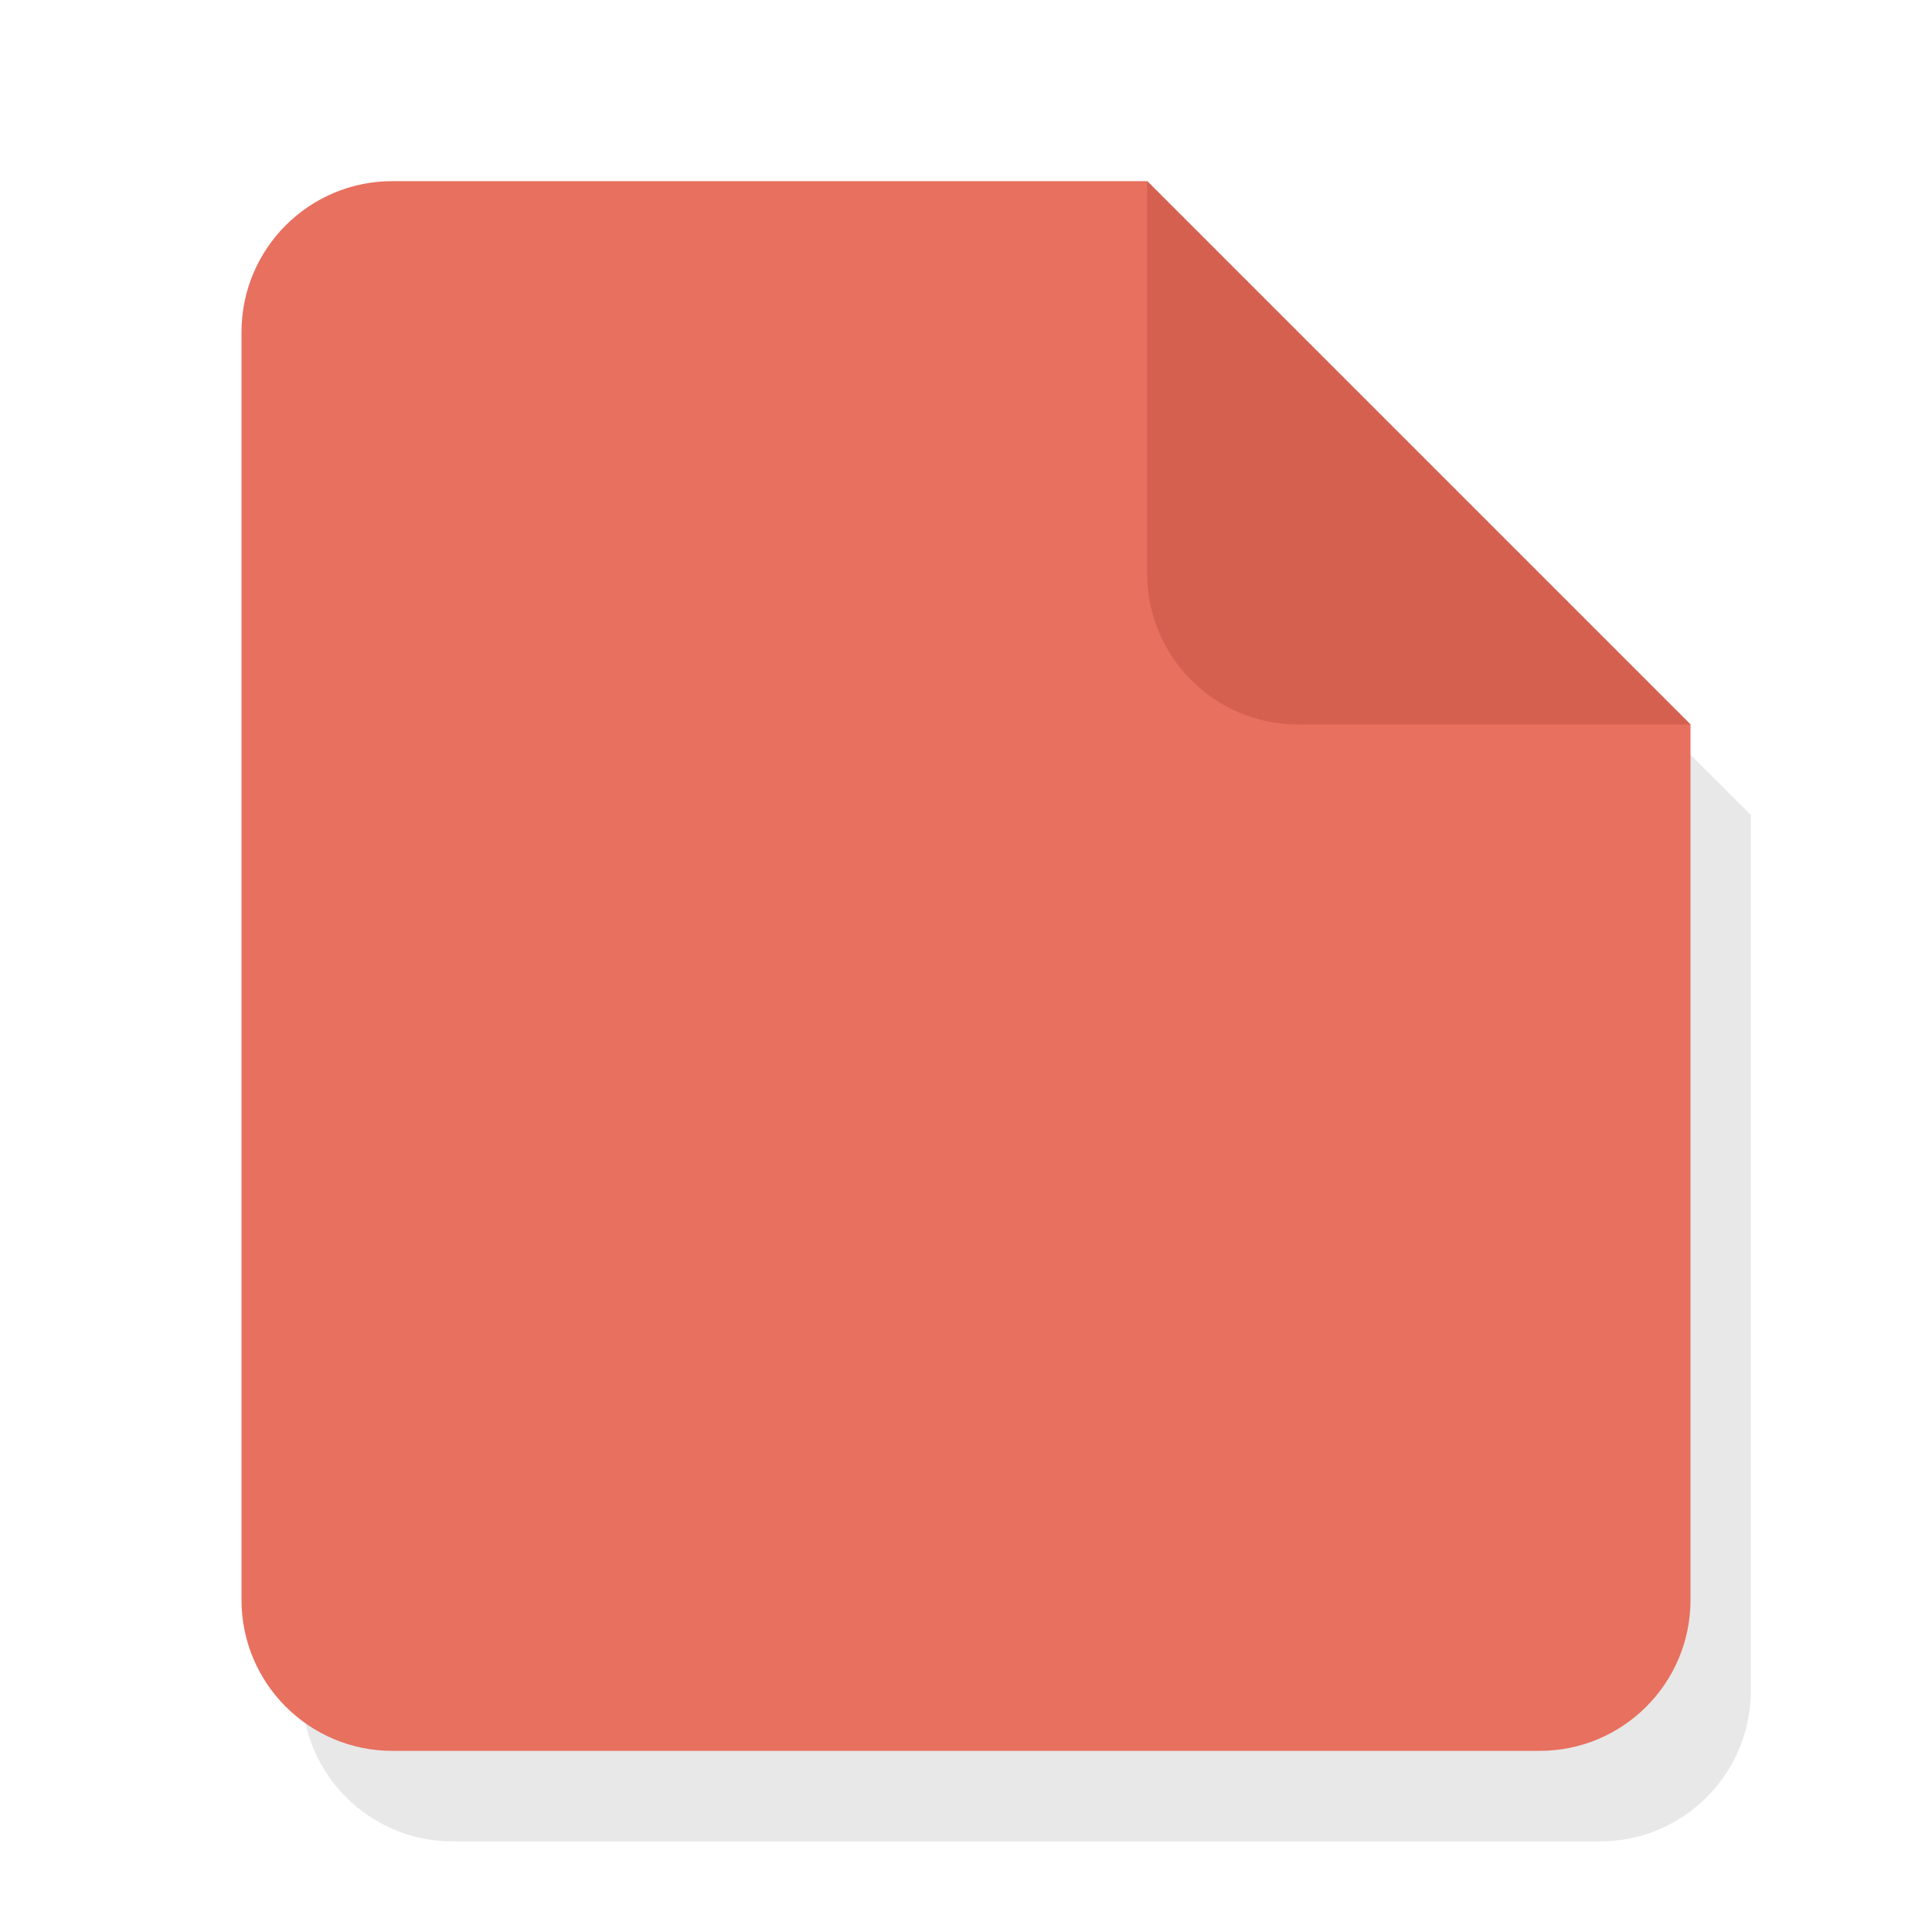
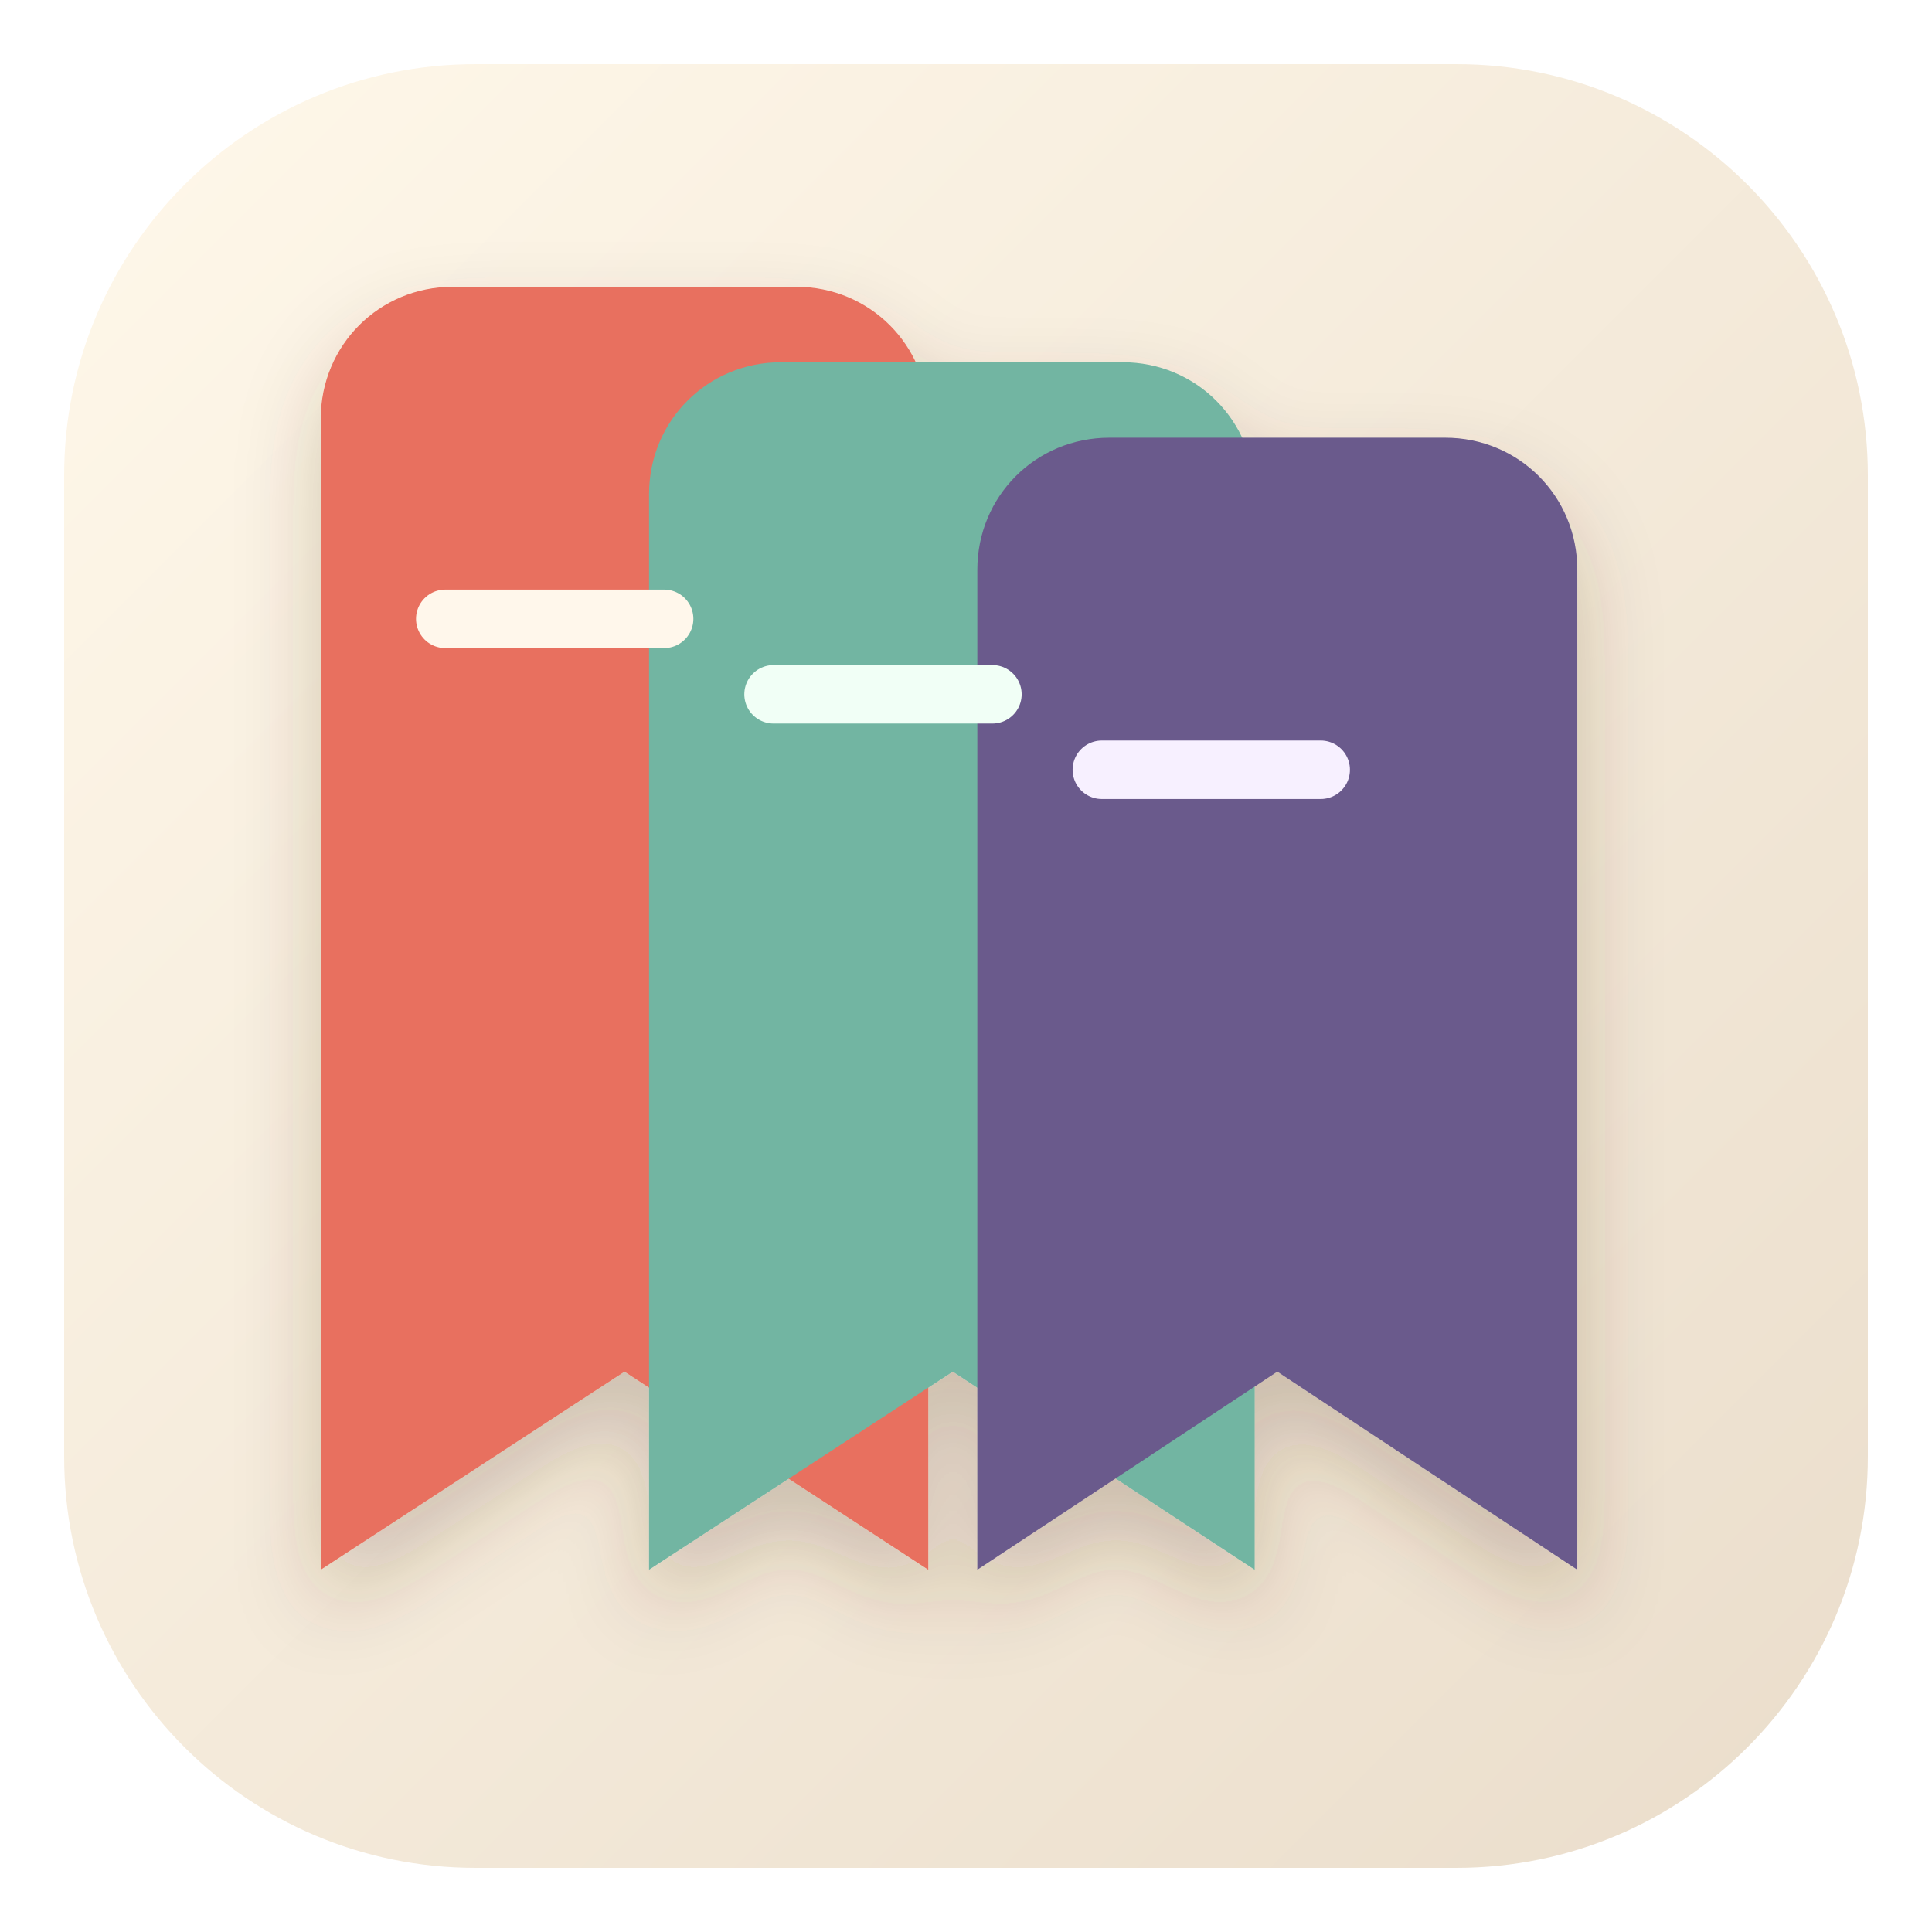
- <svg xmlns="http://www.w3.org/2000/svg" viewBox="0 0 128 128" fill="none">
-   <path d="M20 28a10 10 0 0 1 10-10h50l36 36v58a10 10 0 0 1-10 10H30a10 10 0 0 1-10-10V28z" fill="#1A1A1A" fill-opacity="0.1" />
-   <path d="M16 22a10 10 0 0 1 10-10h50l36 36v58a10 10 0 0 1-10 10H26a10 10 0 0 1-10-10V22z" fill="#E8705F" />
-   <path d="M76 12l36 36H86a10 10 0 0 1-10-10V12z" fill="#D6604F" />
+ <svg xmlns="http://www.w3.org/2000/svg" viewBox="0 0 1024 1024" role="img" aria-label="Sidebar Notes logo A: three living bookmarks">
+   <defs>
+     <linearGradient id="bg" x1="0" y1="0" x2="1" y2="1">
+       <stop stop-color="#FFF8EA" />
+       <stop offset="1" stop-color="#EADDCB" />
+     </linearGradient>
+     <filter id="s">
+       <feDropShadow dx="0" dy="22" stdDeviation="22" flood-color="#56362E" flood-opacity=".23" />
+     </filter>
+   </defs>
+   <rect x="34" y="34" width="956" height="956" rx="218" fill="url(#bg)" />
+   <g filter="url(#s)">
+     <path d="M170 222c0-39 31-70 70-70h182c39 0 70 31 70 70v610L331 727 170 832Z" fill="#E8705F" />
+     <path d="M344 262c0-39 31-70 70-70h181c39 0 70 31 70 70v570L505 727 344 832Z" fill="#72B5A2" />
+     <path d="M518 302c0-39 31-70 70-70h178c39 0 70 31 70 70v530L677 727 518 832Z" fill="#6B5A8C" />
+   </g>
+   <path d="M236 328h116" stroke="#FFF7EB" stroke-width="31" stroke-linecap="round" />
+   <path d="M410 368h116" stroke="#F1FFF6" stroke-width="31" stroke-linecap="round" />
+   <path d="M584 408h116" stroke="#F7F0FF" stroke-width="31" stroke-linecap="round" />
</svg>
